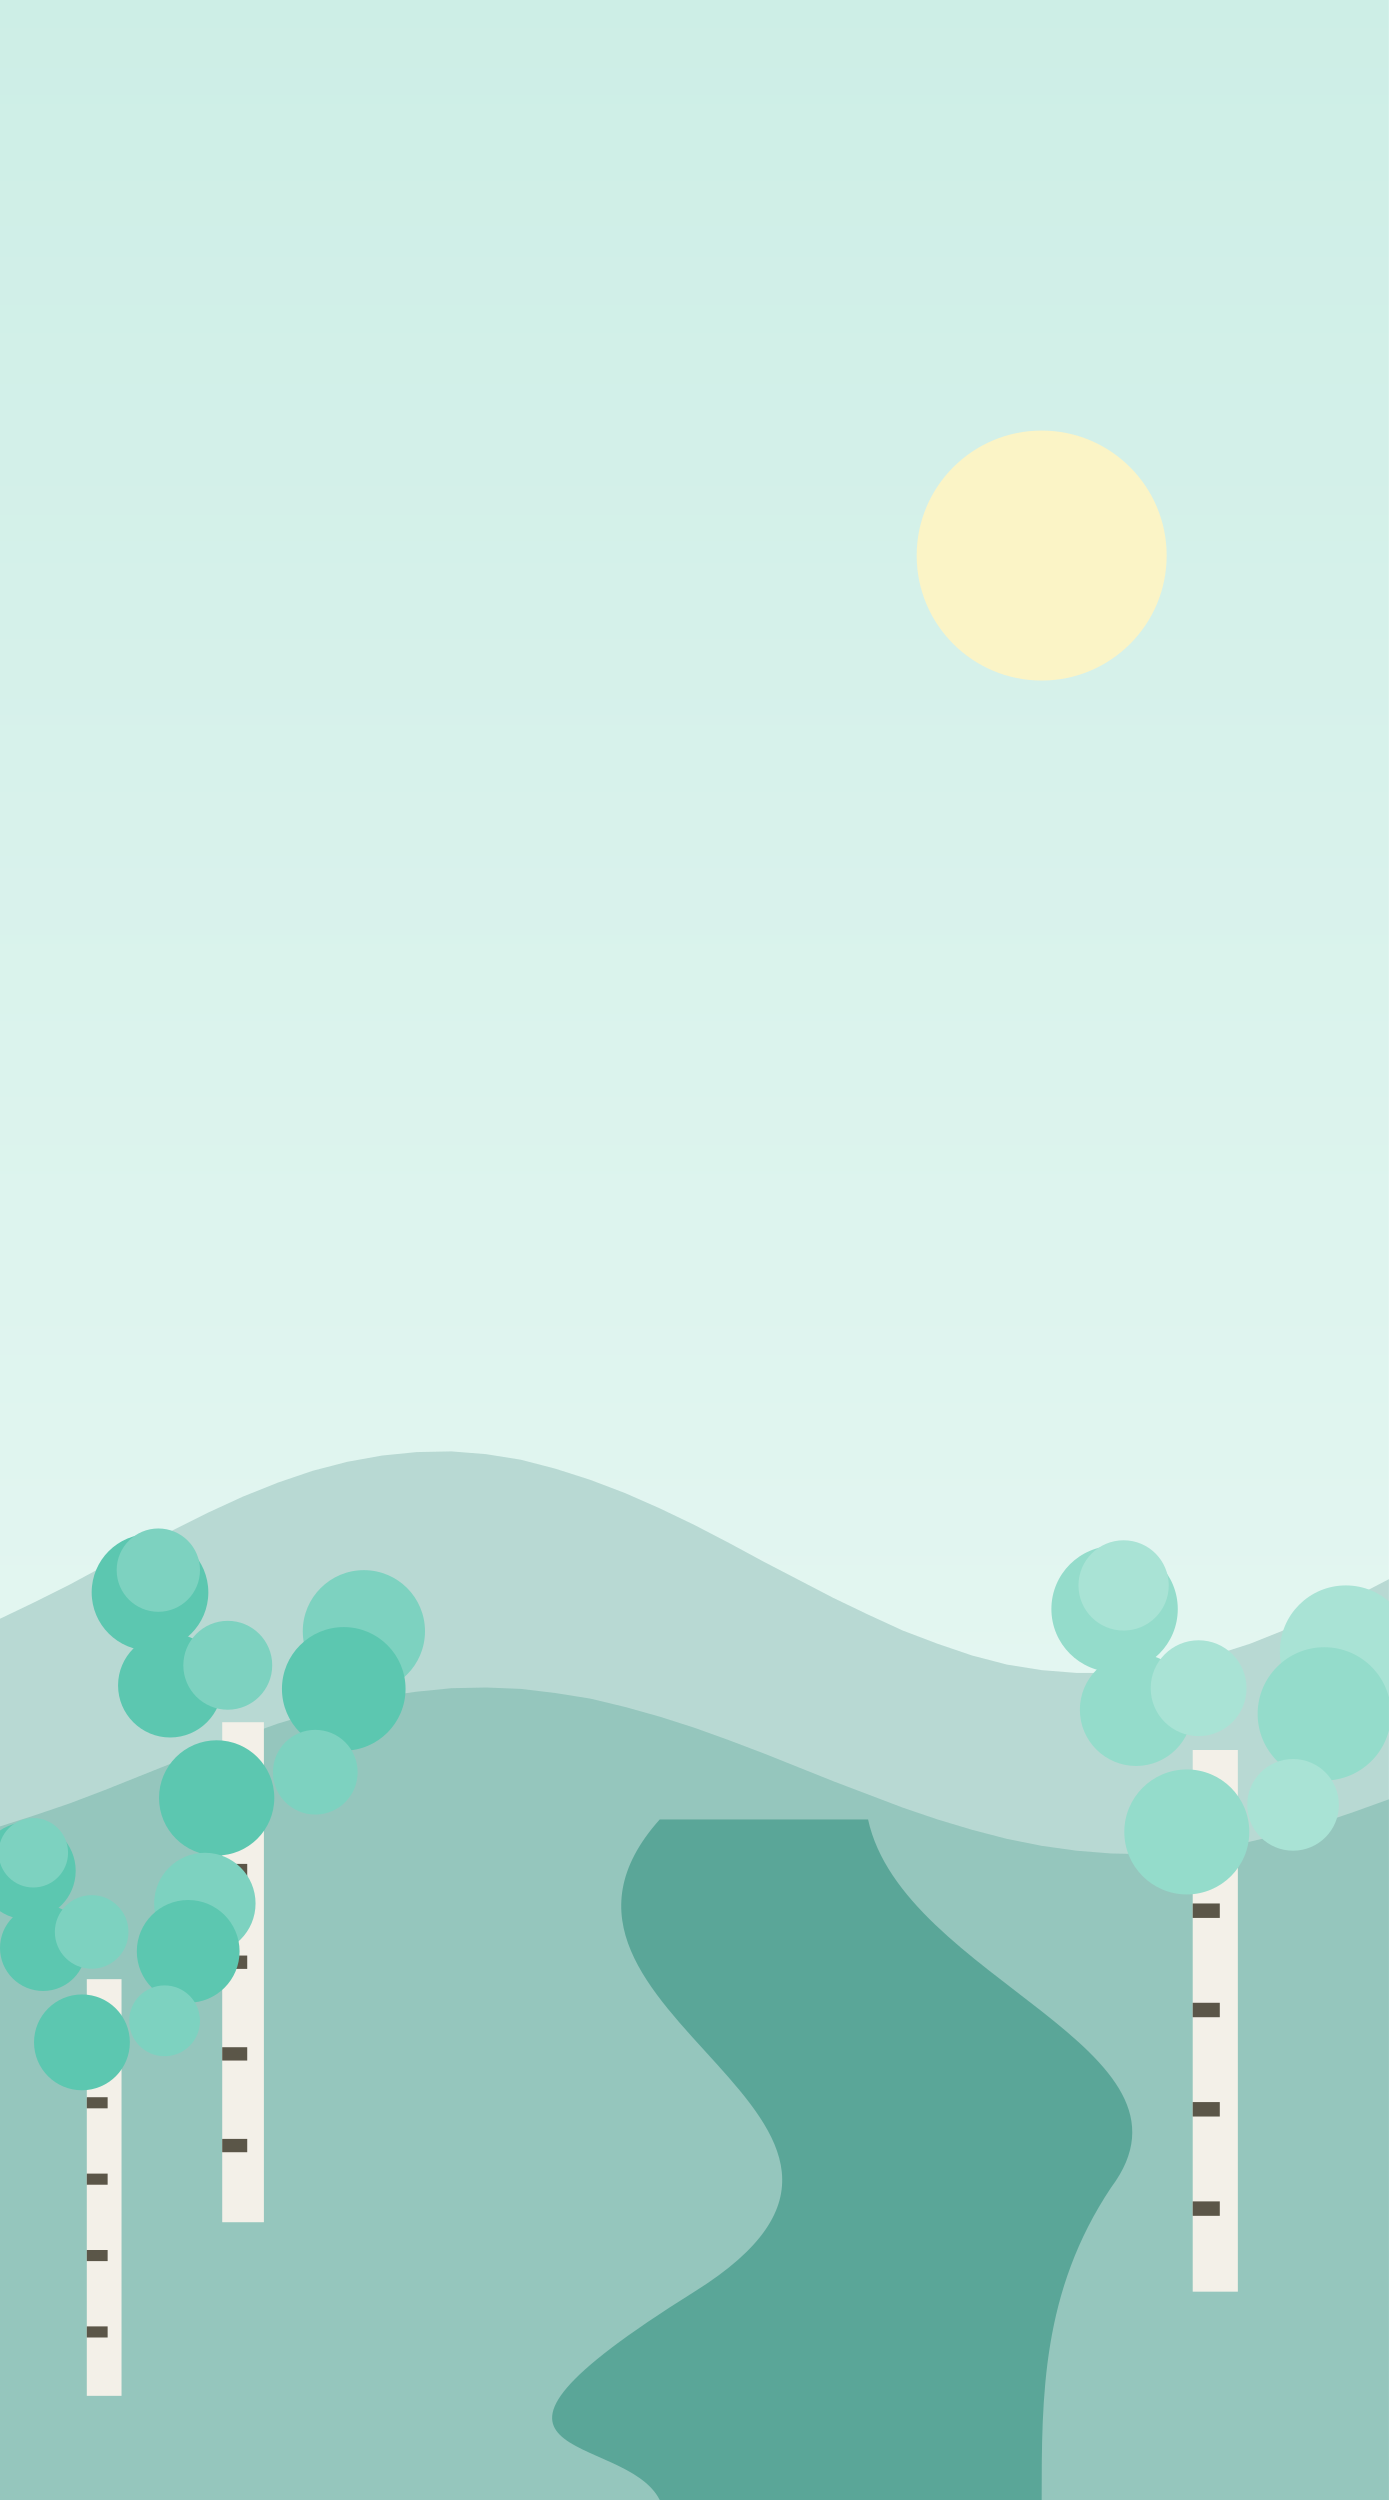
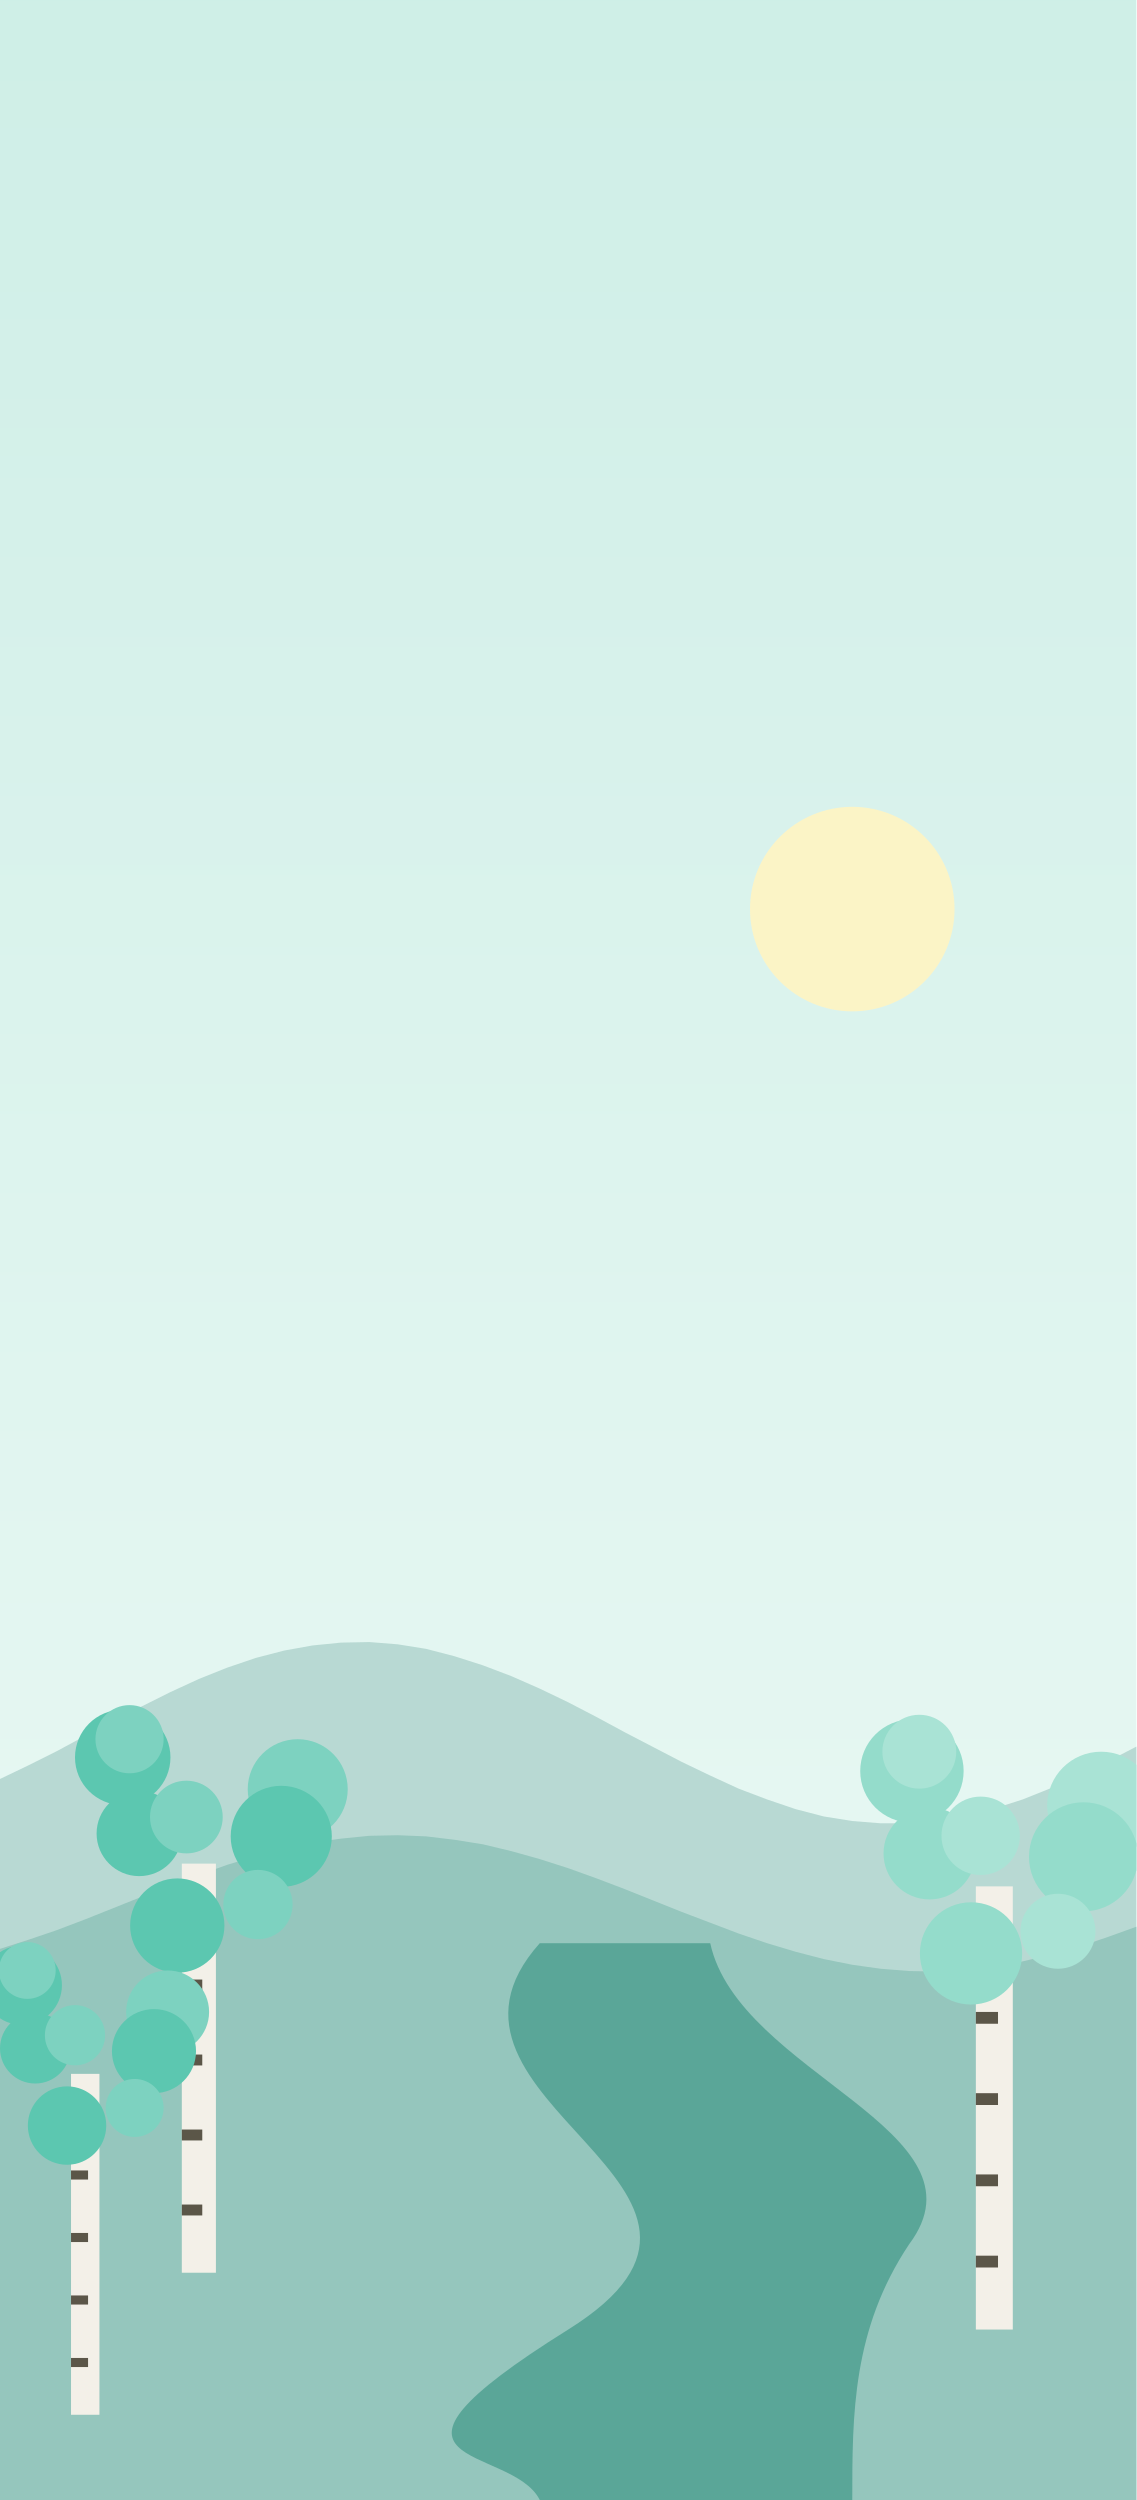
- <svg xmlns="http://www.w3.org/2000/svg" viewBox="0 0 200 360" preserveAspectRatio="xMidYMax slice">
+ <svg xmlns="http://www.w3.org/2000/svg" viewBox="0 -80 200 440" preserveAspectRatio="xMidYMax slice">
  <defs>
    <linearGradient id="g27" x1="0" y1="0" x2="0" y2="1">
      <stop offset="0" stop-color="#cdeee6" />
      <stop offset="1" stop-color="#eefaf6" />
    </linearGradient>
  </defs>
-   <rect width="200" height="360" fill="url(#g27)" />
+   <rect y="-100" width="200" height="460" fill="url(#g27)" />
  <circle cx="150" cy="80" r="18" fill="#fff4c2" opacity="0.9" />
  <path d="M-5 360 L-5 225 L-5 235.3 L0 233.1 L5 230.7 L10 228.2 L15 225.5 L20 222.9 L25 220.3 L30 217.8 L35 215.5 L40 213.5 L45 211.8 L50 210.5 L55 209.6 L60 209.1 L65 209.0 L70 209.4 L75 210.2 L80 211.5 L85 213.1 L90 215.0 L95 217.2 L100 219.6 L105 222.2 L110 224.9 L115 227.5 L120 230.1 L125 232.5 L130 234.8 L135 236.7 L140 238.4 L145 239.7 L150 240.5 L155 240.9 L160 240.9 L165 240.5 L170 239.6 L175 238.3 L180 236.7 L185 234.7 L190 232.4 L195 230.0 L200 227.4 L205 224.7 L205 360Z" fill="#b8d9d3" opacity="1" />
  <path d="M-5 360 L-5 255 L-5 264.4 L0 263.0 L5 261.4 L10 259.7 L15 257.8 L20 255.8 L25 253.8 L30 251.8 L35 250.0 L40 248.2 L45 246.7 L50 245.4 L55 244.3 L60 243.6 L65 243.1 L70 243.0 L75 243.2 L80 243.8 L85 244.6 L90 245.8 L95 247.2 L100 248.8 L105 250.6 L110 252.5 L115 254.5 L120 256.5 L125 258.4 L130 260.3 L135 262.0 L140 263.5 L145 264.8 L150 265.8 L155 266.5 L160 266.9 L165 267.0 L170 266.7 L175 266.1 L180 265.2 L185 264.0 L190 262.6 L195 260.9 L200 259.1 L205 257.2 L205 360Z" fill="#95c6bd" opacity="1" />
  <path d="M95 262 C70 290 140 305 100 330 S90 350 95 360 H150 C150 345 150 330 160 315 C175 295 130 285 125 262Z" fill="#5aa698" />
  <rect x="32.0" y="248.0" width="6.0" height="72.0" fill="#f3f0e8" />
  <rect x="32.0" y="308.0" width="3.6" height="1.92" fill="#5b5648" />
  <rect x="32.0" y="294.8" width="3.6" height="1.92" fill="#5b5648" />
  <rect x="32.0" y="281.6" width="3.6" height="1.92" fill="#5b5648" />
  <rect x="32.0" y="268.4" width="3.6" height="1.92" fill="#5b5648" />
  <rect x="32.0" y="255.2" width="3.6" height="1.92" fill="#5b5648" />
  <circle cx="21.6" cy="229.3" r="8.4" fill="#5cc7b0" />
  <circle cx="52.4" cy="234.9" r="8.8" fill="#7dd2c0" />
  <circle cx="49.5" cy="243.2" r="8.9" fill="#5cc7b0" />
  <circle cx="22.8" cy="226.1" r="6.0" fill="#7dd2c0" />
  <circle cx="24.5" cy="242.7" r="7.5" fill="#5cc7b0" />
  <circle cx="32.8" cy="239.8" r="6.4" fill="#7dd2c0" />
  <circle cx="31.2" cy="258.9" r="8.3" fill="#5cc7b0" />
  <circle cx="45.4" cy="255.2" r="6.1" fill="#7dd2c0" />
  <rect x="171.75" y="252.0" width="6.5" height="78.0" fill="#f3f0e8" />
  <rect x="171.75" y="317.0" width="3.9" height="2.08" fill="#5b5648" />
  <rect x="171.75" y="302.7" width="3.9" height="2.08" fill="#5b5648" />
  <rect x="171.75" y="288.4" width="3.9" height="2.08" fill="#5b5648" />
  <rect x="171.75" y="274.1" width="3.9" height="2.08" fill="#5b5648" />
  <rect x="171.75" y="259.8" width="3.9" height="2.08" fill="#5b5648" />
  <circle cx="160.5" cy="231.7" r="9.1" fill="#94dccb" />
  <circle cx="193.8" cy="237.8" r="9.5" fill="#a9e3d5" />
  <circle cx="190.7" cy="246.8" r="9.6" fill="#94dccb" />
  <circle cx="161.8" cy="228.3" r="6.5" fill="#a9e3d5" />
  <circle cx="163.6" cy="246.2" r="8.1" fill="#94dccb" />
  <circle cx="172.6" cy="243.1" r="6.9" fill="#a9e3d5" />
  <circle cx="170.9" cy="263.8" r="9.0" fill="#94dccb" />
  <circle cx="186.2" cy="259.9" r="6.6" fill="#a9e3d5" />
  <rect x="12.5" y="285" width="5" height="60" fill="#f3f0e8" />
  <rect x="12.5" y="335" width="3" height="1.6" fill="#5b5648" />
  <rect x="12.5" y="324" width="3" height="1.6" fill="#5b5648" />
  <rect x="12.5" y="313" width="3" height="1.6" fill="#5b5648" />
  <rect x="12.5" y="302" width="3" height="1.6" fill="#5b5648" />
  <rect x="12.5" y="291" width="3" height="1.6" fill="#5b5648" />
  <circle cx="3.9" cy="269.4" r="7.0" fill="#5cc7b0" />
  <circle cx="29.5" cy="274.1" r="7.3" fill="#7dd2c0" />
  <circle cx="27.1" cy="281.0" r="7.4" fill="#5cc7b0" />
  <circle cx="4.8" cy="266.8" r="5.0" fill="#7dd2c0" />
  <circle cx="6.2" cy="280.5" r="6.2" fill="#5cc7b0" />
  <circle cx="13.2" cy="278.2" r="5.3" fill="#7dd2c0" />
  <circle cx="11.8" cy="294.1" r="6.9" fill="#5cc7b0" />
  <circle cx="23.7" cy="291.0" r="5.1" fill="#7dd2c0" />
</svg>
